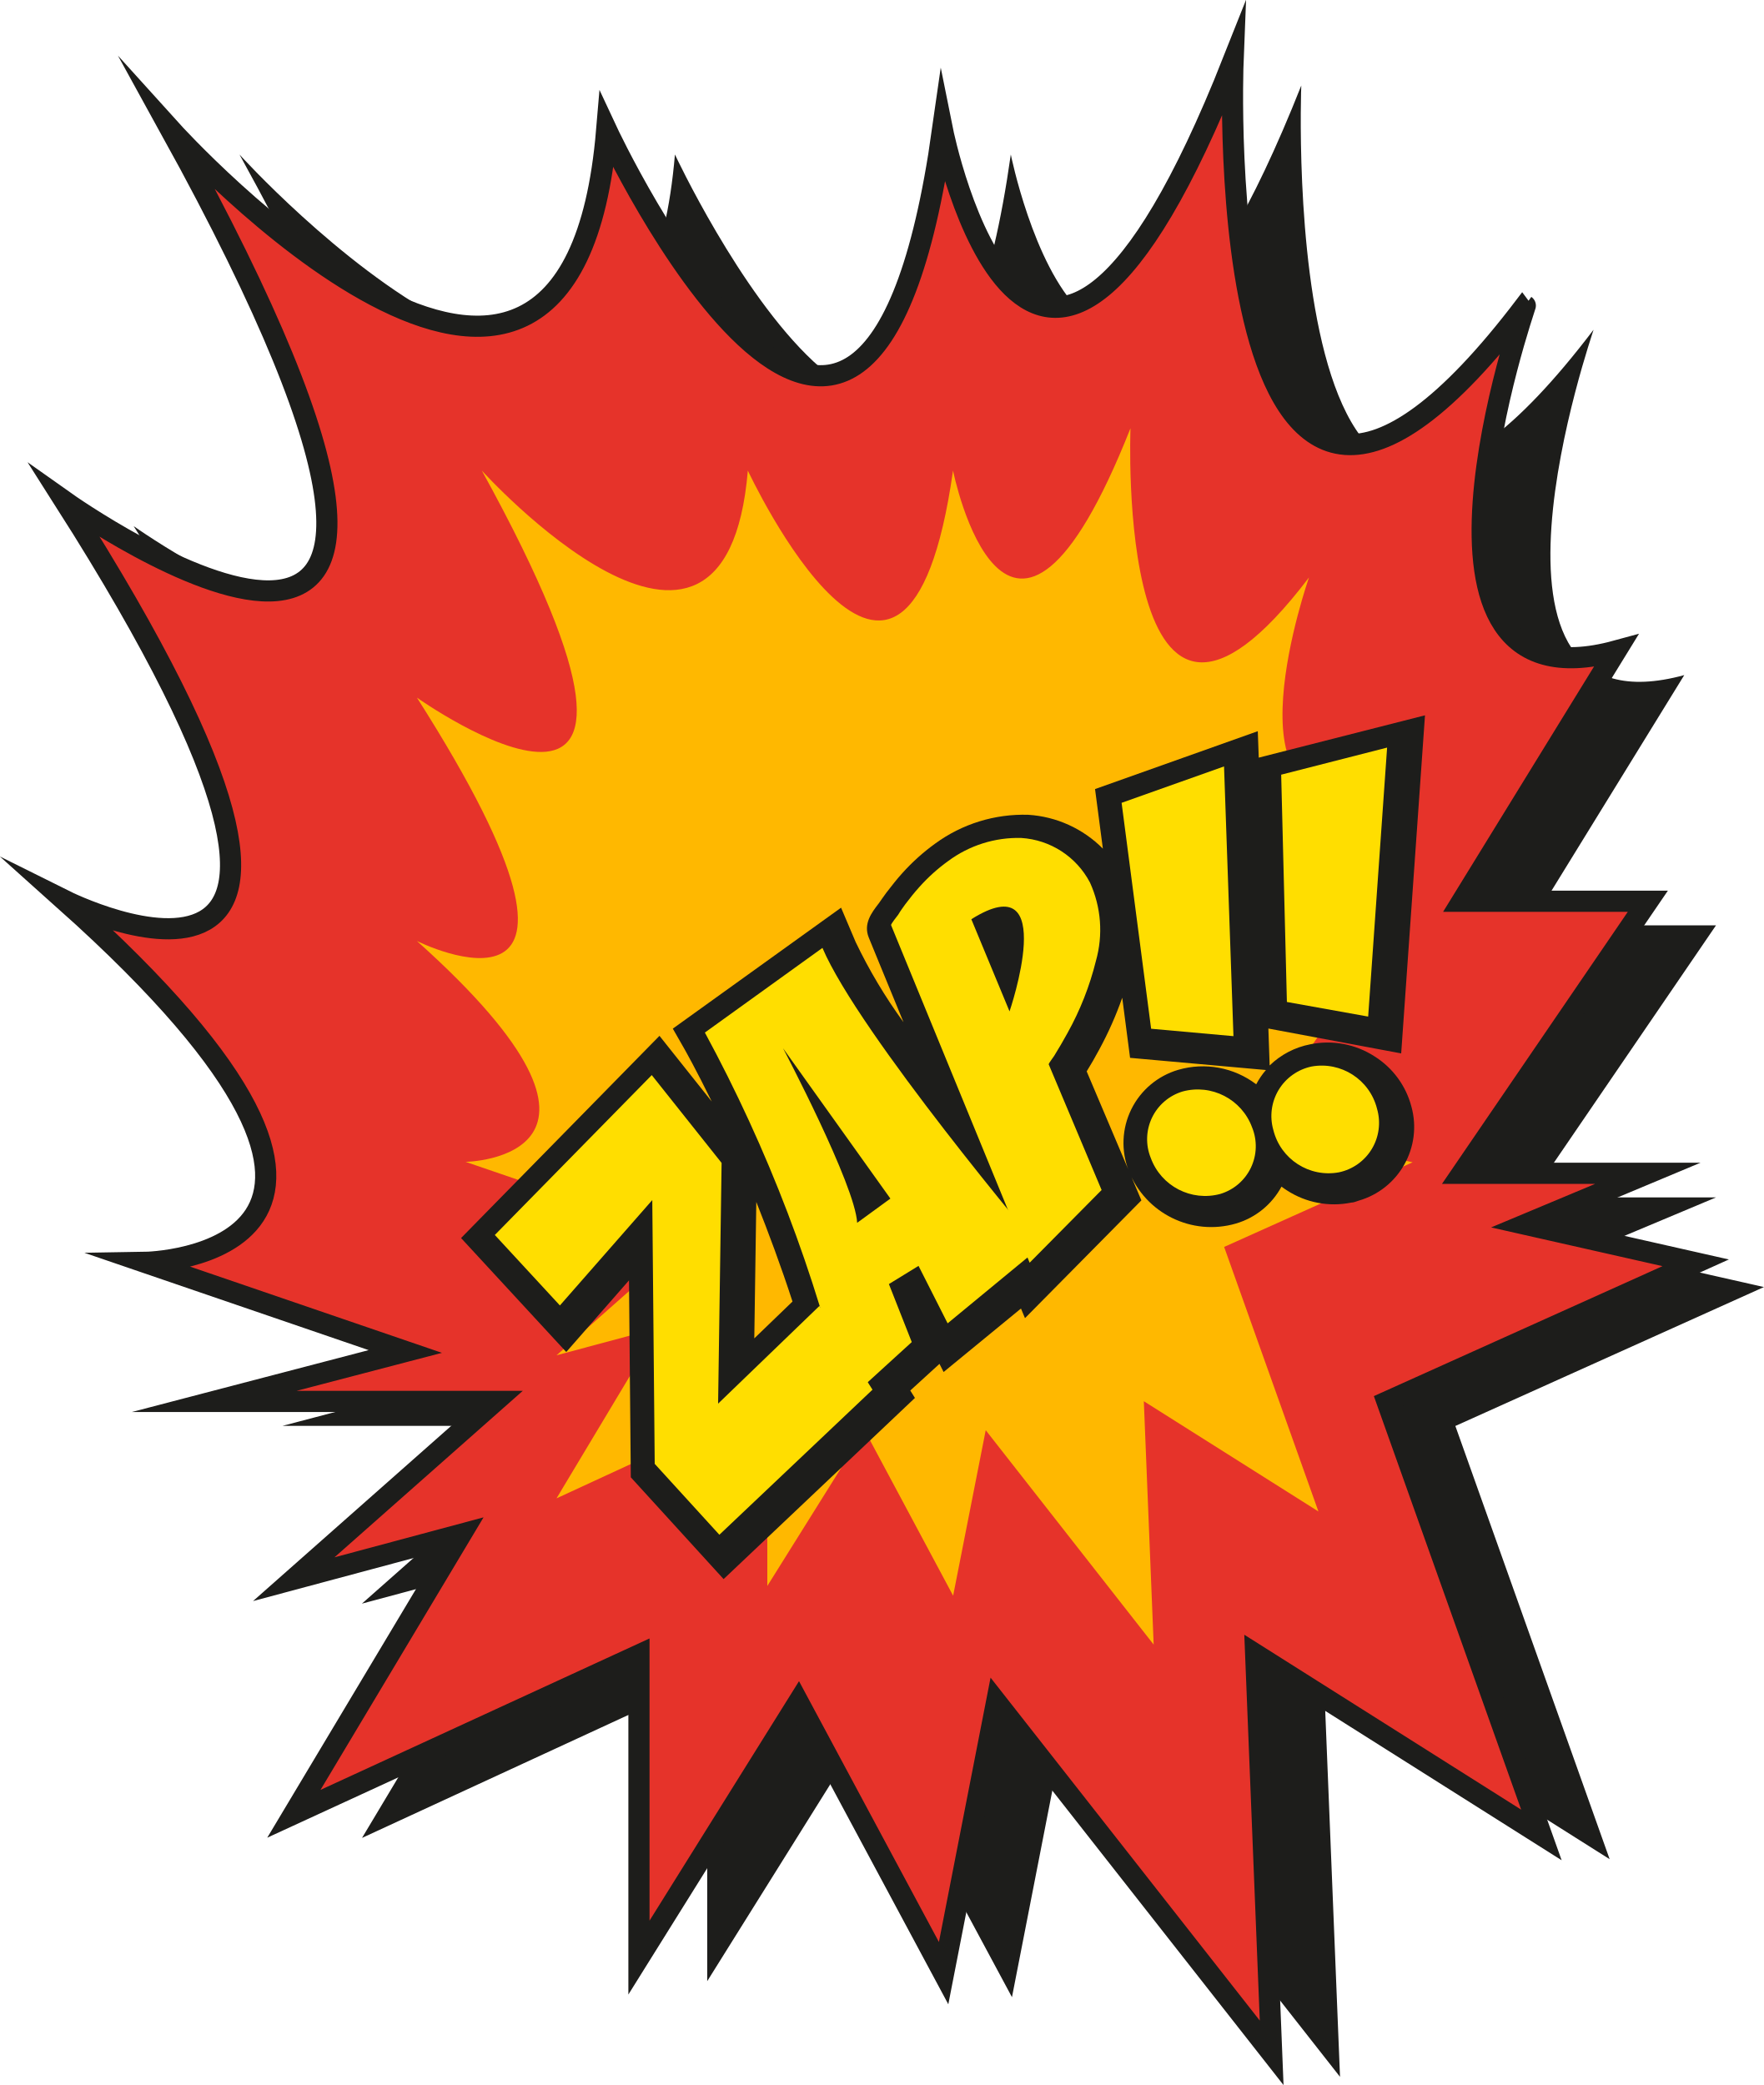
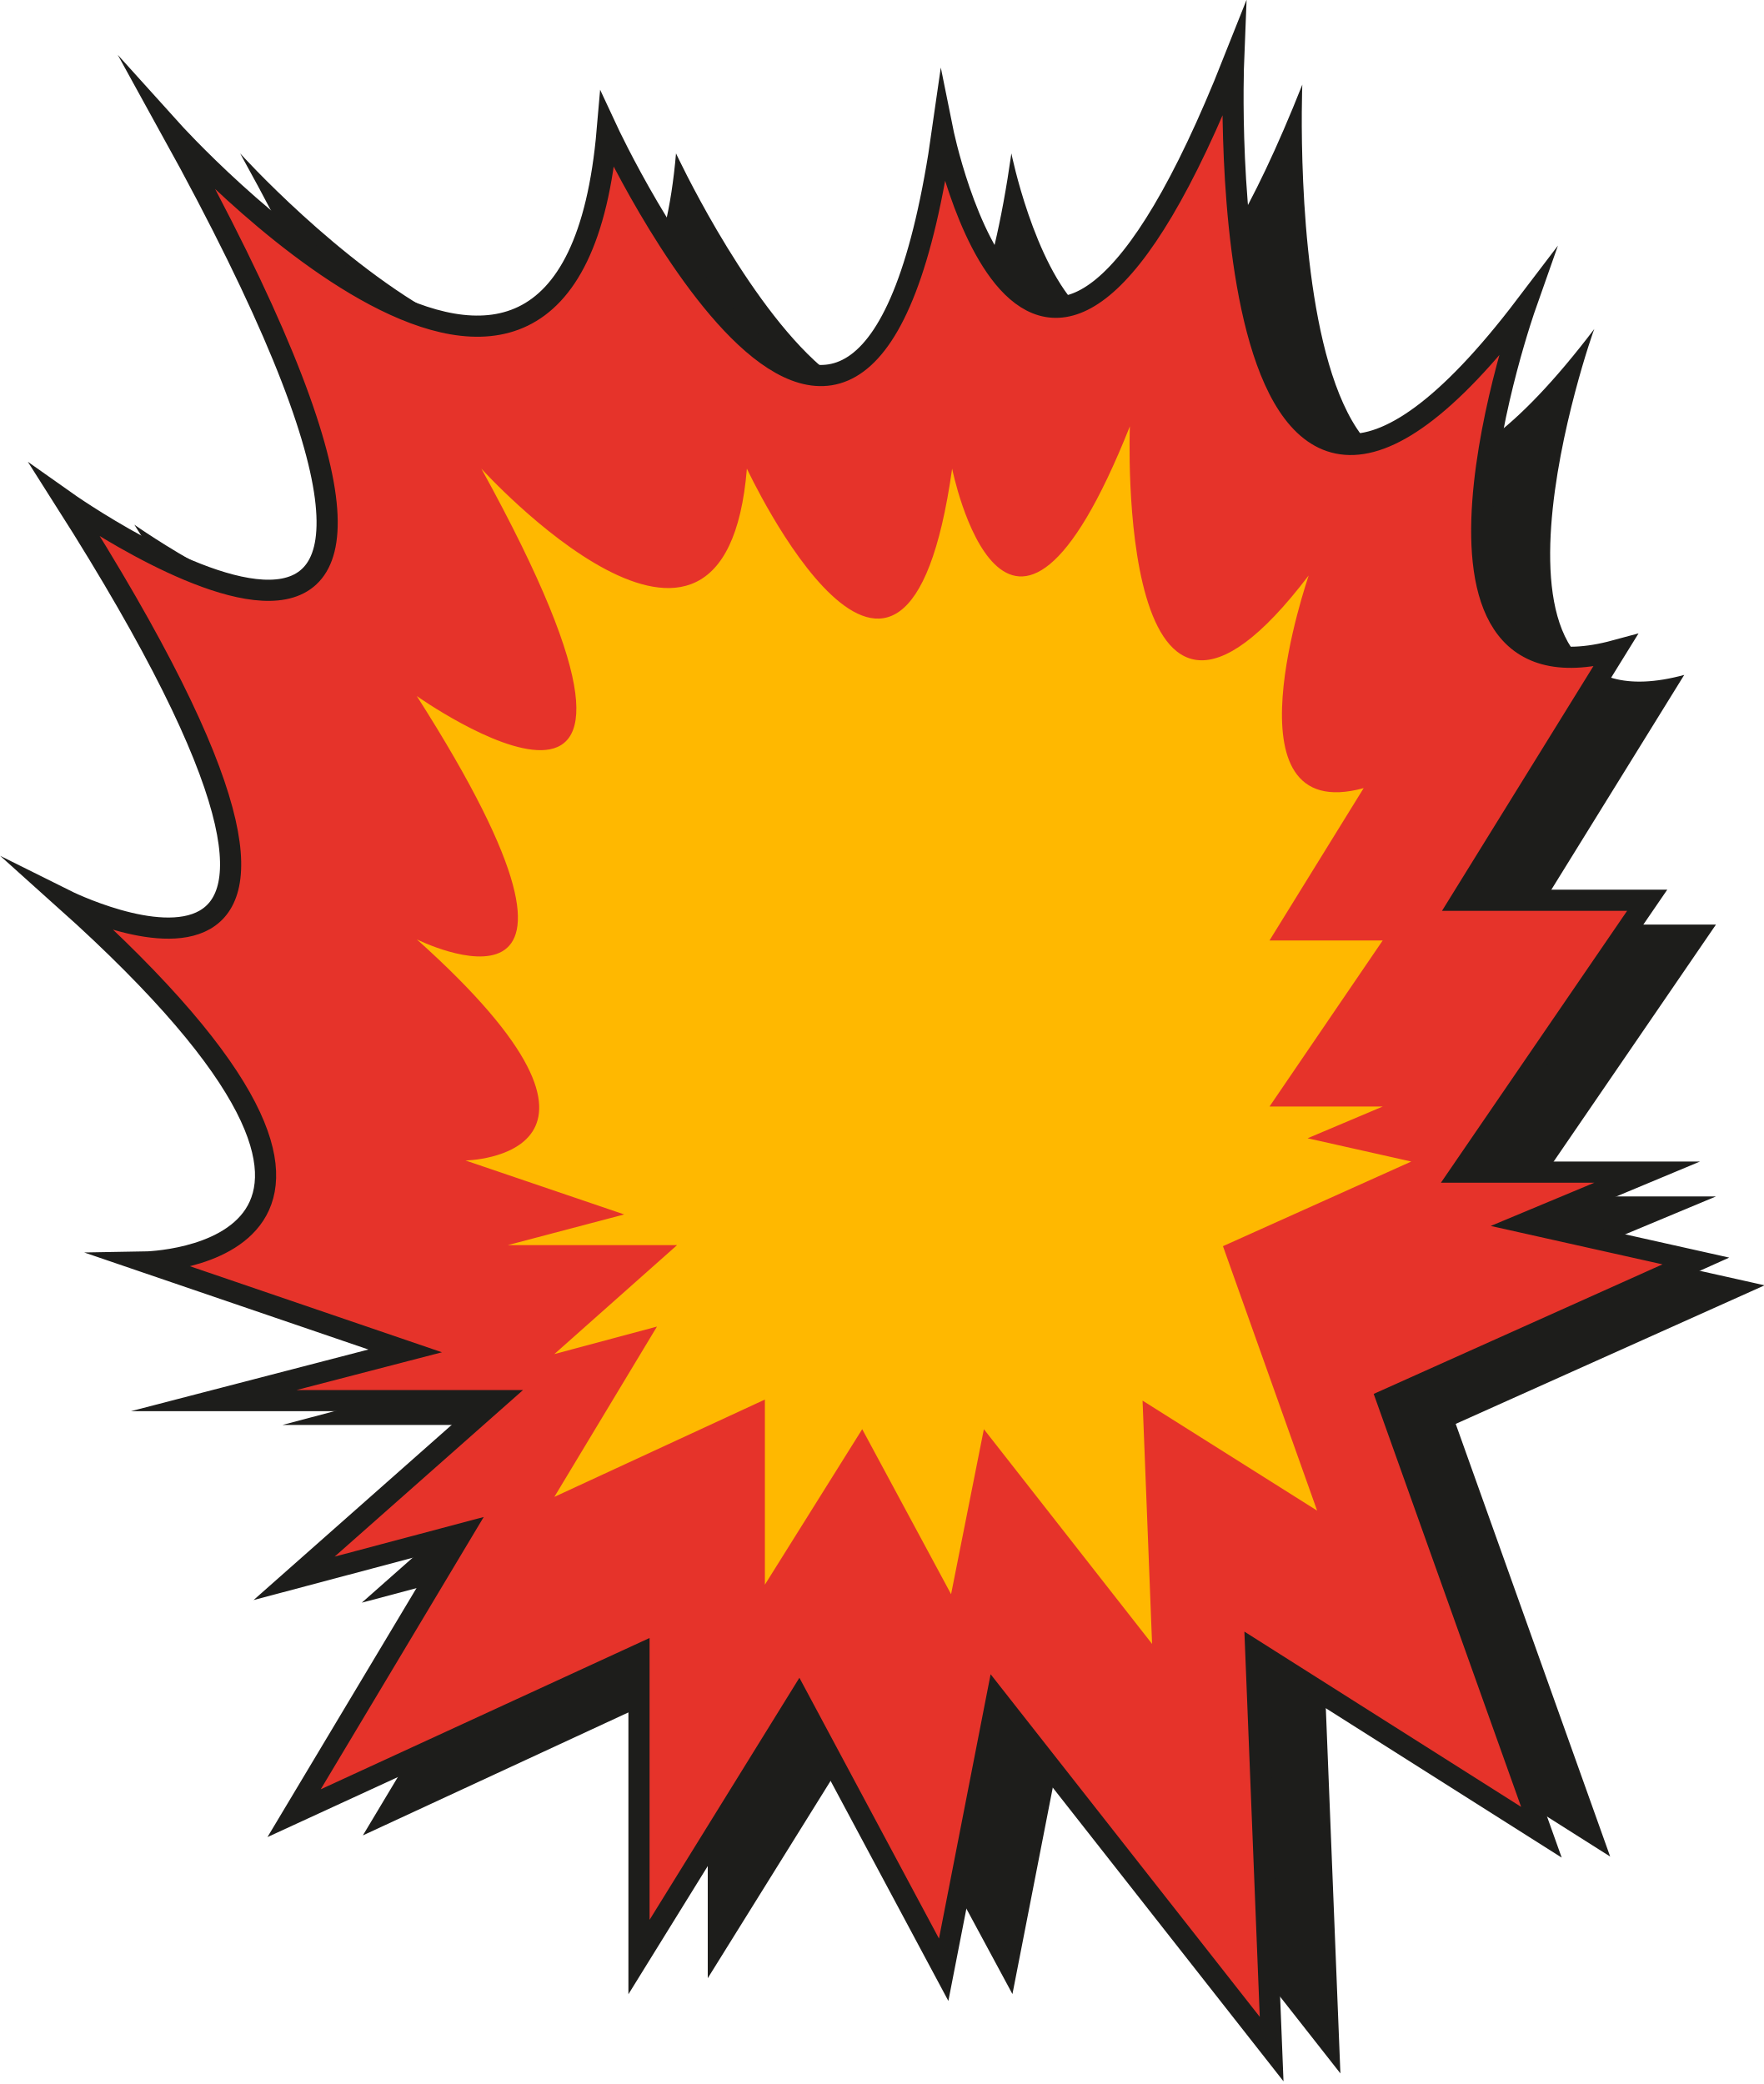
- <svg xmlns="http://www.w3.org/2000/svg" viewBox="0 0 166.68 197.04">
-   <path d="M159.16,63.8,144.6,87.45h17.56L144.6,113.16h17.56L150.63,118l16.06,3.63-29.16,13.13,14.58,40.94-27-17.06,1.52,37.63-26-33.12-5,25.59L81.88,163.15,66.83,187.23v-28.6L34.21,173.69,50,147.31l-15.8,4.24,19-16.8H26.69L44.75,130l-24.59-8.42s30.11-.48-7.53-34.16c0,0,35.12,17.49,0-37.7,0,0,48.17,34.12,10-35.12,0,0,37.63,41.65,41.15,0,0,0,24.35,52.18,31.74,0,0,0,8.36,41.65,27.45-6.52,0,0-2.49,62.72,27.62,23.08C150.63,31.18,137.08,69.82,159.16,63.8Z" style="fill:#1d1d1b" />
-   <path d="M152.71,61.52,138.16,85.17h17.56l-17.56,25.71h17.56l-11.54,4.83,16.06,3.63-29.16,13.13,14.58,40.94-27-17.06L120.17,194l-26-33.12-5,25.59L75.44,160.87,60.38,185v-28.6L27.77,171.41,43.57,145l-15.81,4.24,19-16.8H20.24l18.06-4.72-24.59-8.42s30.11-.48-7.53-34.16c0,0,35.12,17.49,0-37.7,0,0,48.17,34.12,10-35.12,0,0,37.63,41.65,41.15,0,0,0,24.35,52.18,31.74,0,0,0,8.36,41.65,27.45-6.52,0,0-2.49,62.72,27.62,23.08C144.18,28.9,130.63,67.54,152.71,61.52Z" style="fill:#e6332a;stroke:#1d1d1b;stroke-miterlimit:10;stroke-width:2px" />
-   <path d="M128.92,74.47,120,88.92h10.73L120,104.62h10.73l-7.05,3,9.81,2.22-17.81,8,8.91,25-16.5-10.42.93,23L93.15,135.16,90.07,150.8l-8.36-15.63-9.2,14.71V132.4l-19.92,9.2,9.66-16.11-9.66,2.59,11.6-10.26H48l11-2.88-15-5.14s18.39-.29-4.6-20.87c0,0,21.46,10.69,0-23,0,0,29.43,20.84,6.13-21.46,0,0,23,25.44,25.14,0,0,0,14.87,31.88,19.39,0,0,0,5.11,25.44,16.77-4,0,0-1.52,38.32,16.87,14.1C123.71,54.54,115.43,78.15,128.92,74.47Z" style="fill:#ffb800" />
-   <path d="M132.41,99.55l2.25-31.95-15.71,4-.09-2.5-15.38,5.47.74,5.63A10.9,10.9,0,0,0,97.17,77a14.16,14.16,0,0,0-8.78,2.71,19.55,19.55,0,0,0-3.11,2.79c-.52.57-1,1.19-1.51,1.85-.24.33-.48.66-.71,1l-.07.09c-.6.79-1.43,1.85-.89,3.17l.84,2.05,2.44,5.94a48.39,48.39,0,0,1-4.52-7.57l-1.38-3.25L63.58,97.21l1.08,1.89c.1.18,1.13,2,2.6,5l-4.94-6.21L43.57,117l9.94,10.77L59.44,121l.17,18.61,8.77,9.62,18.08-17.12-.44-.7,2.76-2.52.39.77,7.31-6,.38.91,11-11.13-5.17-12.19c.41-.66.81-1.36,1.19-2.07a33.37,33.37,0,0,0,2.17-4.89l.74,5.68,12.84,1.15a7.14,7.14,0,0,0-.92,1.35,8.33,8.33,0,0,0-7.36-1.37,7.2,7.2,0,0,0-4.69,9.53,8.37,8.37,0,0,0,10.13,5,7.2,7.2,0,0,0,4.31-3.49c.17.13.35.25.52.36a8.16,8.16,0,0,0,6.07,1.15c.23,0,.47-.11.69-.18a7.25,7.25,0,0,0,5-8.88,8,8,0,0,0-3.49-4.76,8.15,8.15,0,0,0-6.07-1.14,7.57,7.57,0,0,0-3.84,2l-.12-3.49ZM74.89,123l-3.61,3.48.19-12.89C72.62,116.48,73.8,119.65,74.89,123Z" style="fill:#1d1d1b" />
-   <path d="M77.72,89.58l-11.11,8a141.93,141.93,0,0,1,13.32,34.93l6.23-5.68L84,121.35l2.8-1.72,2.75,5.43,8.67-7.15S81.16,97.67,77.72,89.58Zm6.42,23.69L81,115.56C80.82,112,74,99.07,74,99.07Z" style="fill:#ffde00" />
-   <path d="M96.51,79.19a11.1,11.1,0,0,0-6.92,2.19,16.83,16.83,0,0,0-2.68,2.41c-.48.53-.93,1.09-1.35,1.65-.23.32-.46.63-.68,1-.1.15-.73.9-.67,1l13.09,31.89,6.8-6.87-5-11.88c0-.1.47-.71.52-.8.44-.71.86-1.43,1.26-2.16a27.67,27.67,0,0,0,2.68-6.8A10.79,10.79,0,0,0,103,83.4,7.89,7.89,0,0,0,96.51,79.19ZM95.4,95.58l-3.61-8.71C100.19,81.59,95.4,95.58,95.4,95.58Z" style="fill:#ffde00" />
-   <polygon points="108.78 97.22 116.56 97.92 115.67 72.43 105.99 75.87 108.78 97.22" style="fill:#ffde00" />
-   <path d="M118.32,106.54a4.71,4.71,0,0,1-3,6.29,5.47,5.47,0,0,1-6.57-3.39,4.71,4.71,0,0,1,3-6.29A5.47,5.47,0,0,1,118.32,106.54Z" style="fill:#ffde00" />
-   <polygon points="121.61 94.69 129.29 96.07 131.08 70.65 121.07 73.21 121.61 94.69" style="fill:#ffde00" />
-   <path d="M130.13,104.79a4.77,4.77,0,0,1-3.61,6,5.38,5.38,0,0,1-6.19-4,4.78,4.78,0,0,1,3.61-6A5.39,5.39,0,0,1,130.13,104.79Z" style="fill:#ffde00" />
-   <polygon points="46.76 116.71 52.91 123.37 61.64 113.41 61.87 138.34 67.98 145.04 82.45 131.33 77.43 123.42 67.86 132.65 68.19 109.9 61.59 101.6 46.76 116.71" style="fill:#ffde00" />
+ <svg xmlns="http://www.w3.org/2000/svg" version="1.1" id="Layer_1" x="0px" y="0px" viewBox="0 0 166.7 197" style="enable-background:new 0 0 166.7 197;" xml:space="preserve">
+   <style type="text/css">
+ 	.st0{fill:#1D1D1B;}
+ 	.st1{fill:#E6332A;stroke:#1D1D1B;stroke-width:2;stroke-miterlimit:10;}
+ 	.st2{fill:#FFB800;}
+ </style>
+   <path class="st0" d="M159.2,63.8l-14.6,23.6h17.6l-17.6,25.7h17.6l-11.5,4.8l16.1,3.6l-29.2,13.1l14.6,40.9l-27-17.1l1.5,37.6  l-26-33.1l-5,25.6l-13.8-25.6l-15,24.1v-28.6l-32.6,15.1L50,147.3l-15.8,4.2l19-16.8H26.7l18.1-4.8l-24.6-8.4c0,0,30.1-0.5-7.5-34.2  c0,0,35.1,17.5,0-37.7c0,0,48.2,34.1,10-35.1c0,0,37.6,41.7,41.2,0c0,0,24.3,52.2,31.7,0c0,0,8.4,41.7,27.5-6.5  c0,0-2.5,62.7,27.6,23.1C150.6,31.2,137.1,69.8,159.2,63.8z" />
+   <path class="st1" d="M152.7,61.5l-14.6,23.6h17.6l-17.6,25.7h17.6l-11.5,4.8l16.1,3.6l-29.2,13.1l14.6,40.9l-27-17.1l1.5,37.6  l-26-33.1l-5,25.6l-13.7-25.6L60.4,185v-28.6l-32.6,15L43.6,145l-15.8,4.2l19-16.8H20.2l18.1-4.7l-24.6-8.4c0,0,30.1-0.5-7.5-34.2  c0,0,35.1,17.5,0-37.7c0,0,48.2,34.1,10-35.1c0,0,37.6,41.7,41.2,0c0,0,24.3,52.2,31.7,0c0,0,8.4,41.7,27.5-6.5  c0,0-2.5,62.7,27.6,23.1C144.2,28.9,130.6,67.5,152.7,61.5z" />
+   <path class="st2" d="M128.9,74.5L120,88.9h10.7L120,104.6h10.7l-7.1,3l9.8,2.2l-17.8,8l8.9,25l-16.5-10.4l0.9,23l-15.9-20.3  l-3.1,15.6l-8.4-15.6l-9.2,14.7v-17.5l-19.9,9.2l9.7-16.1l-9.7,2.6l11.6-10.3H48l11-2.9l-15-5.1c0,0,18.4-0.3-4.6-20.9  c0,0,21.5,10.7,0-23c0,0,29.4,20.8,6.1-21.5c0,0,23,25.4,25.1,0c0,0,14.9,31.9,19.4,0c0,0,5.1,25.4,16.8-4c0,0-1.5,38.3,16.9,14.1  C123.7,54.5,115.4,78.2,128.9,74.5z" />
</svg>
